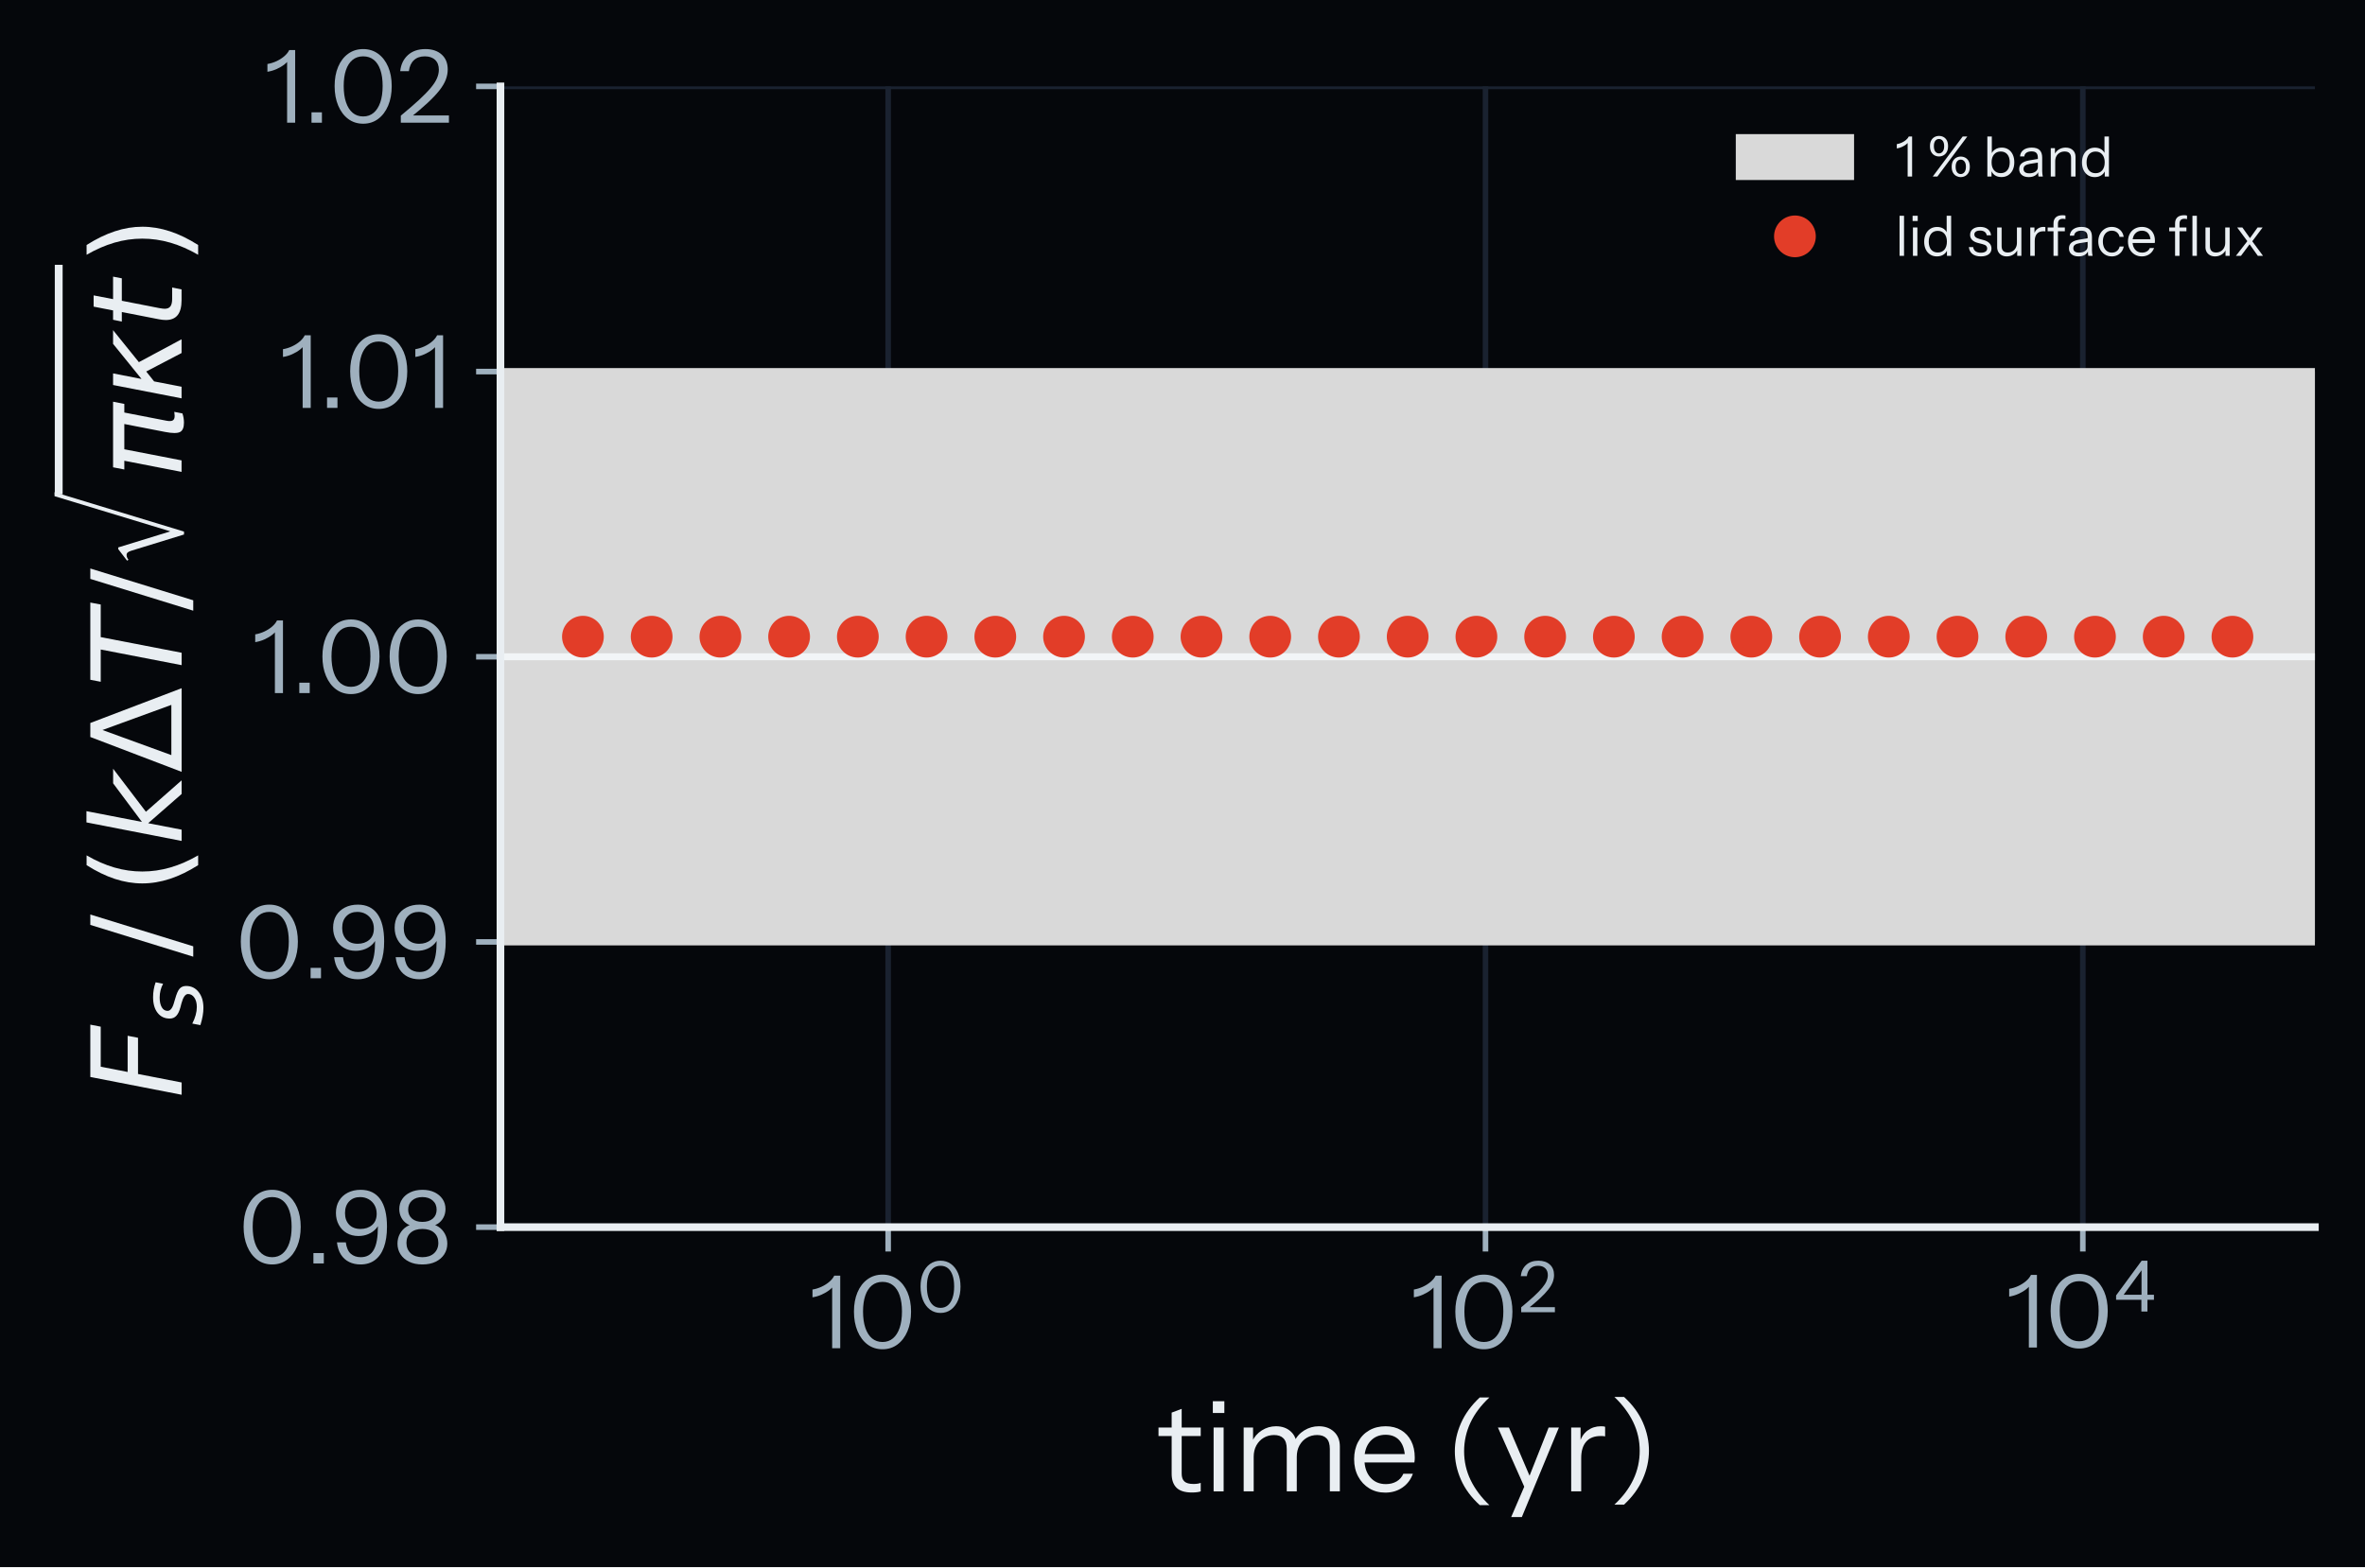
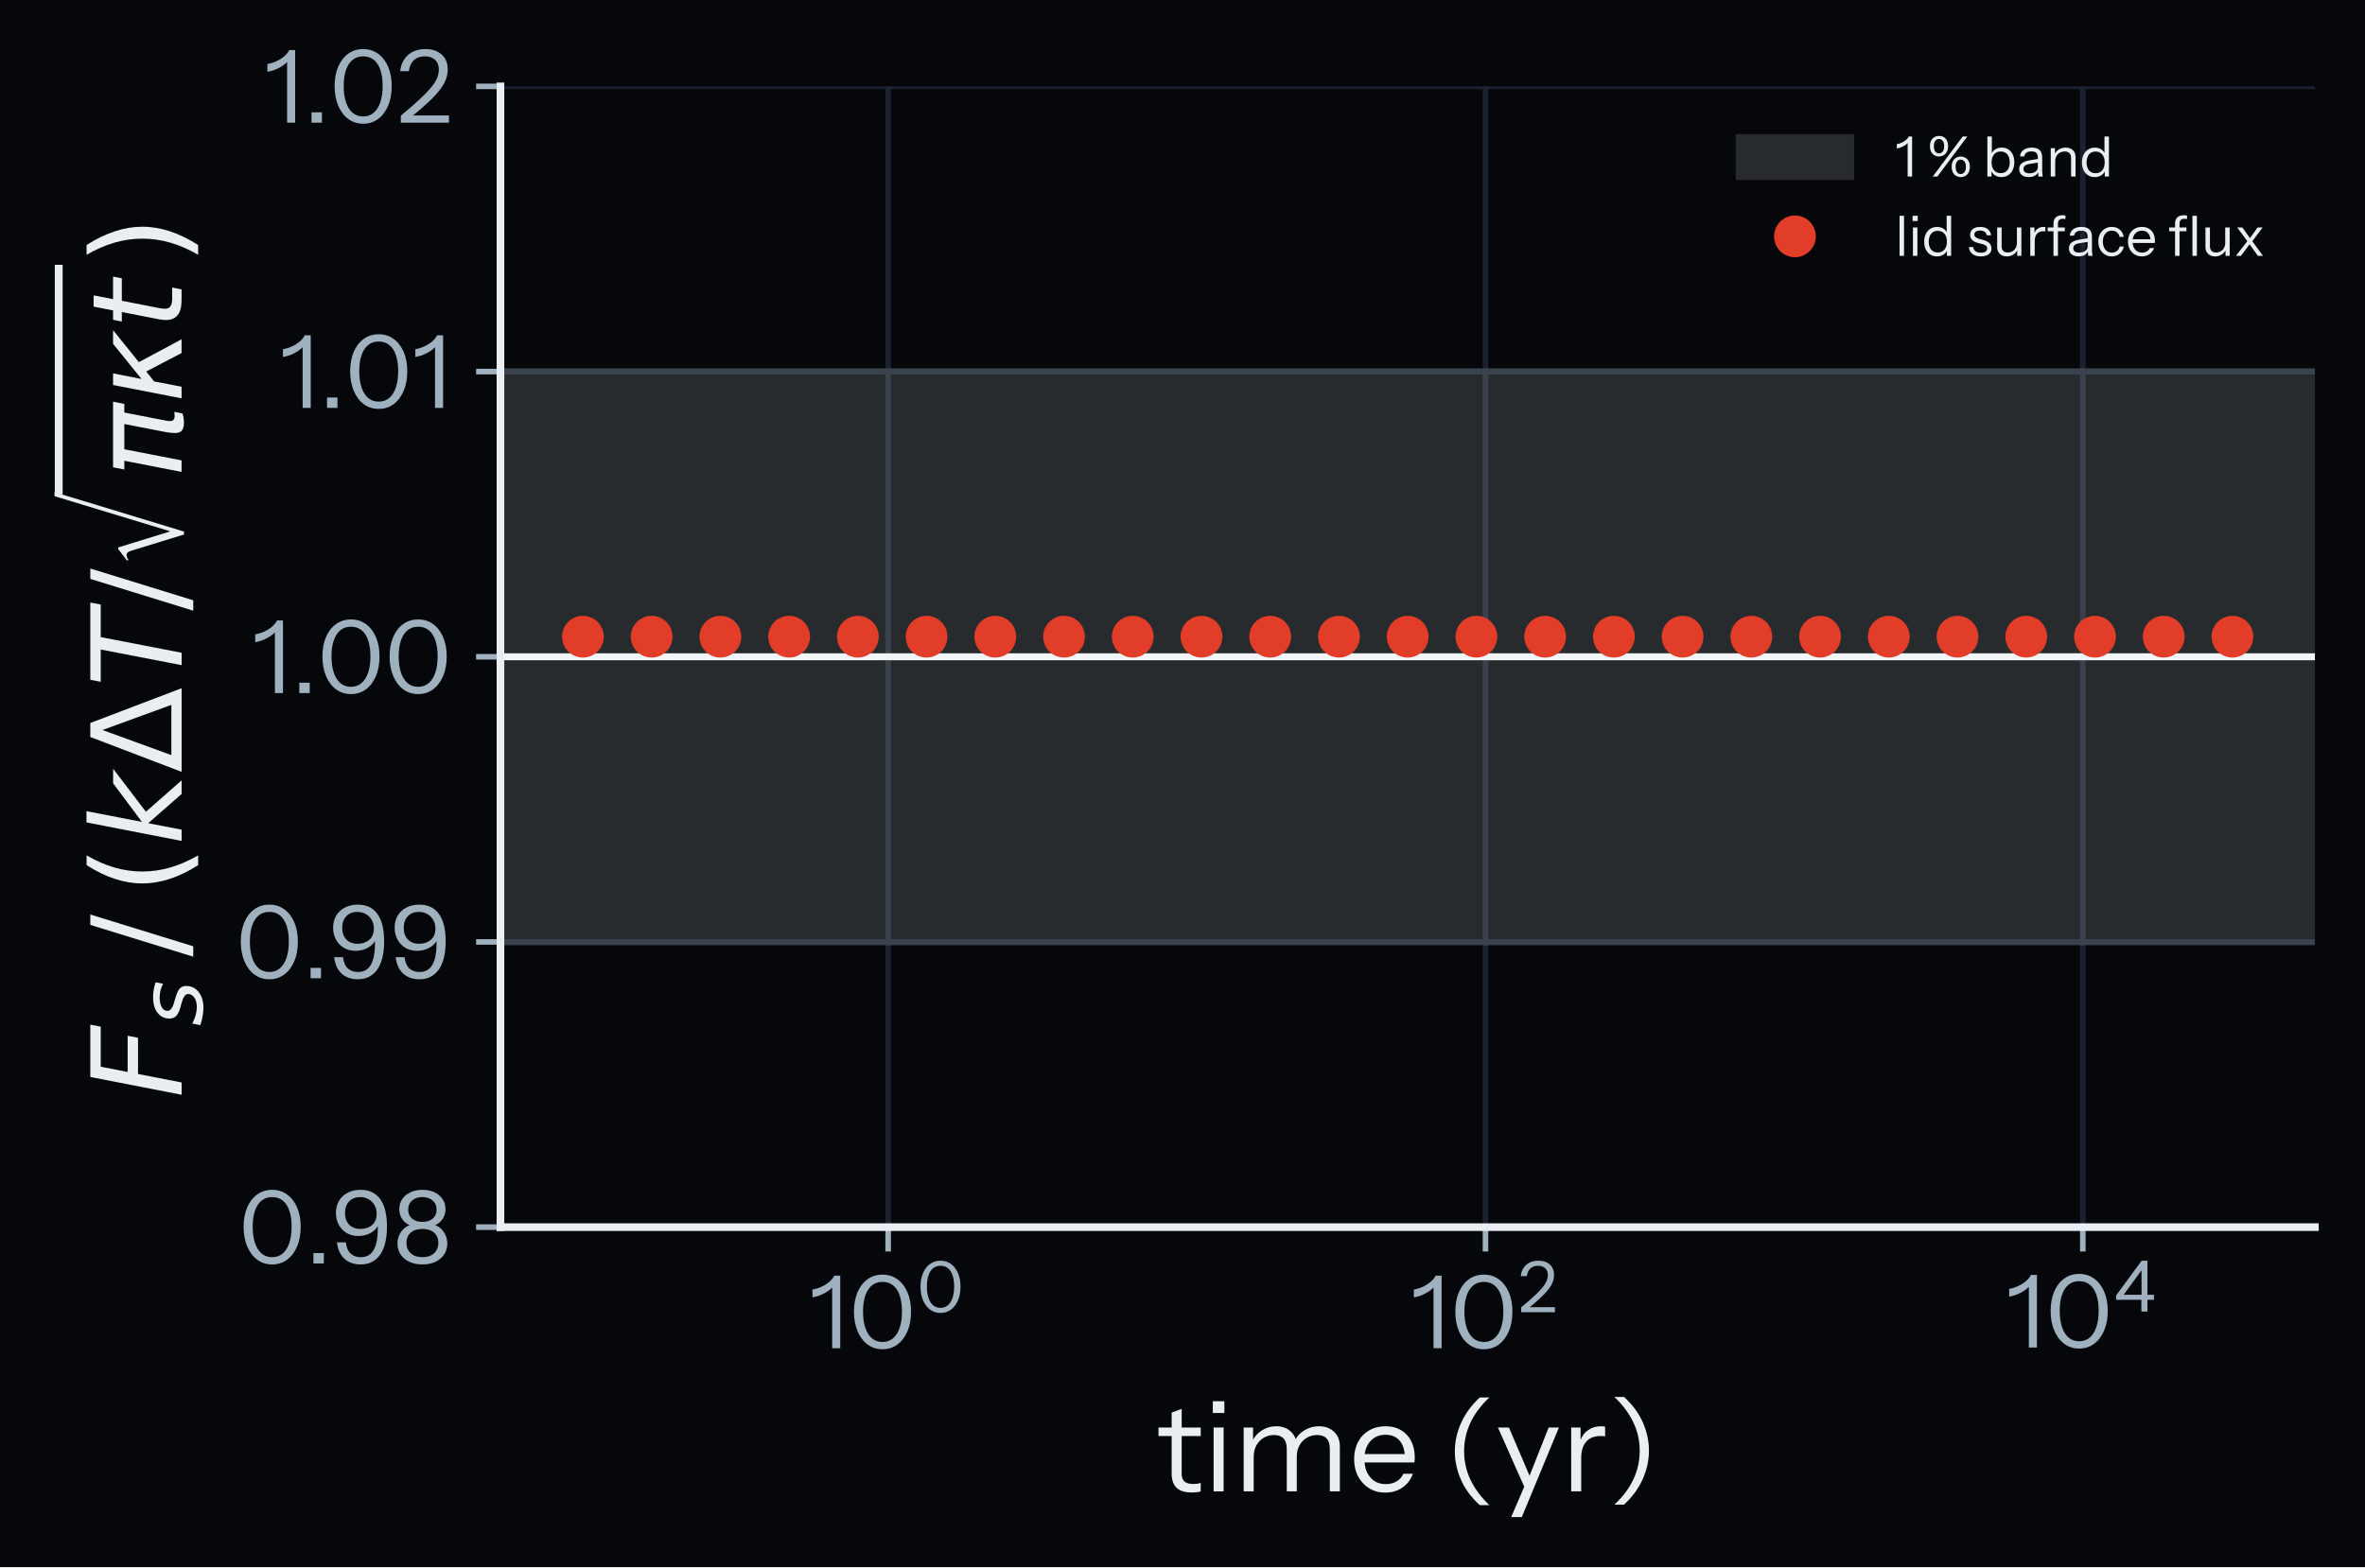
<svg xmlns="http://www.w3.org/2000/svg" xmlns:xlink="http://www.w3.org/1999/xlink" width="339.891pt" height="225.288pt" viewBox="0 0 339.891 225.288" version="1.1">
  <defs>
    <style type="text/css">*{stroke-linejoin: round; stroke-linecap: butt}</style>
  </defs>
  <g id="figure_1">
    <g id="patch_1">
      <path d="M 0 225.288  L 339.891 225.288  L 339.891 0  L 0 0  z " style="fill: #05070b" />
    </g>
    <g id="axes_1">
      <g id="patch_2">
        <path d="M 71.924 176.413  L 332.691 176.413  L 332.691 12.42  L 71.924 12.42  z " style="fill: #05070b" />
      </g>
      <g id="matplotlib.axis_1">
        <g id="xtick_1">
          <g id="line2d_1">
            <path d="M 127.644 176.413  L 127.644 12.42  " clip-path="url(#pcd10863bc8)" style="fill: none; stroke: #1a2230; stroke-width: 0.8; stroke-linecap: square" />
          </g>
          <g id="line2d_2">
            <defs>
              <path id="m2e974000b8" d="M 0 0  L 0 3.5  " style="stroke: #9fb0be; stroke-width: 0.8" />
            </defs>
            <g>
              <use xlink:href="#m2e974000b8" x="127.644" y="176.413" style="fill: #9fb0be; stroke: #9fb0be; stroke-width: 0.8" />
            </g>
          </g>
          <g id="text_1">
            <g style="fill: #9fb0be" transform="translate(116.3337 193.8527) scale(0.145 -0.145)">
              <defs>
                <path id="InstrumentSans-Regular-31" d="M 1440 0  L 1440 4083  L 1574 4051  Q 1498 3878 1280 3705  Q 1062 3533 777 3405  Q 493 3277 192 3232  L 192 3725  Q 493 3776 768 3904  Q 1043 4032 1257 4214  Q 1472 4397 1574 4608  L 1952 4608  L 1952 0  L 1440 0  z " transform="scale(0.015625)" />
                <path id="InstrumentSans-Regular-30" d="M 2131 -64  Q 1587 -64 1180 240  Q 774 544 547 1085  Q 320 1626 320 2323  Q 320 3021 544 3549  Q 768 4077 1177 4374  Q 1587 4672 2131 4672  Q 2675 4672 3081 4374  Q 3488 4077 3715 3549  Q 3942 3021 3942 2323  Q 3942 1619 3715 1081  Q 3488 544 3081 240  Q 2675 -64 2131 -64  z M 2131 397  Q 2522 397 2797 630  Q 3072 864 3219 1296  Q 3366 1728 3366 2330  Q 3366 2925 3222 3347  Q 3078 3770 2803 3990  Q 2528 4211 2131 4211  Q 1734 4211 1459 3987  Q 1184 3763 1040 3344  Q 896 2925 896 2330  Q 896 1728 1043 1293  Q 1190 858 1465 627  Q 1741 397 2131 397  z " transform="scale(0.015625)" />
              </defs>
              <use xlink:href="#InstrumentSans-Regular-31" transform="translate(0 0.2)" />
              <use xlink:href="#InstrumentSans-Regular-30" transform="translate(39.09999 0.2)" />
              <use xlink:href="#InstrumentSans-Regular-30" transform="translate(106.5925 35.9) scale(0.7)" />
            </g>
          </g>
        </g>
        <g id="xtick_2">
          <g id="line2d_3">
            <path d="M 213.491 176.413  L 213.491 12.42  " clip-path="url(#pcd10863bc8)" style="fill: none; stroke: #1a2230; stroke-width: 0.8; stroke-linecap: square" />
          </g>
          <g id="line2d_4">
            <g>
              <use xlink:href="#m2e974000b8" x="213.491" y="176.413" style="fill: #9fb0be; stroke: #9fb0be; stroke-width: 0.8" />
            </g>
          </g>
          <g id="text_2">
            <g style="fill: #9fb0be" transform="translate(202.7607 193.8527) scale(0.145 -0.145)">
              <defs>
                <path id="InstrumentSans-Regular-32" d="M 256 0  L 256 448  Q 947 1018 1411 1446  Q 1875 1875 2153 2208  Q 2432 2541 2550 2819  Q 2669 3098 2669 3366  Q 2669 3763 2432 3987  Q 2195 4211 1779 4211  Q 1350 4211 1088 3968  Q 826 3725 768 3270  L 218 3270  Q 282 3898 701 4285  Q 1120 4672 1818 4672  Q 2464 4672 2848 4326  Q 3232 3981 3232 3379  Q 3232 3053 3107 2726  Q 2982 2400 2697 2041  Q 2413 1683 1949 1251  Q 1485 819 800 275  L 678 461  L 3309 461  L 3309 0  L 256 0  z " transform="scale(0.015625)" />
              </defs>
              <use xlink:href="#InstrumentSans-Regular-31" transform="translate(0 0.2)" />
              <use xlink:href="#InstrumentSans-Regular-30" transform="translate(39.09999 0.2)" />
              <use xlink:href="#InstrumentSans-Regular-32" transform="translate(106.5925 35.9) scale(0.7)" />
            </g>
          </g>
        </g>
        <g id="xtick_3">
          <g id="line2d_5">
            <path d="M 299.338 176.413  L 299.338 12.42  " clip-path="url(#pcd10863bc8)" style="fill: none; stroke: #1a2230; stroke-width: 0.8; stroke-linecap: square" />
          </g>
          <g id="line2d_6">
            <g>
              <use xlink:href="#m2e974000b8" x="299.338" y="176.413" style="fill: #9fb0be; stroke: #9fb0be; stroke-width: 0.8" />
            </g>
          </g>
          <g id="text_3">
            <g style="fill: #9fb0be" transform="translate(288.3176 193.8527) scale(0.145 -0.145)">
              <defs>
                <path id="InstrumentSans-Regular-34" d="M 2509 0  L 2509 1216  L 2522 1344  L 2522 3974  L 2694 3974  L 749 1312  L 576 1523  L 3648 1523  L 3648 1062  L 218 1062  L 218 1459  L 2534 4608  L 3059 4608  L 3059 0  L 2509 0  z " transform="scale(0.015625)" />
              </defs>
              <use xlink:href="#InstrumentSans-Regular-31" transform="translate(0 0.9)" />
              <use xlink:href="#InstrumentSans-Regular-30" transform="translate(39.09999 0.9)" />
              <use xlink:href="#InstrumentSans-Regular-34" transform="translate(106.5925 36.6) scale(0.7)" />
            </g>
          </g>
        </g>
        <g id="text_4">
          <g style="fill: #e9eef2" transform="translate(166.1905 214.3984) scale(0.18 -0.18)">
            <defs>
              <path id="InstrumentSans-Regular-74" d="M 1818 -58  Q 1274 -58 1027 188  Q 781 435 781 902  L 781 4026  L 1293 4218  L 1293 909  Q 1293 634 1433 506  Q 1574 378 1894 378  Q 2022 378 2115 394  Q 2208 410 2266 435  L 2266 0  Q 2202 -26 2083 -42  Q 1965 -58 1818 -58  z M 109 2829  L 109 3264  L 2266 3264  L 2266 2829  L 109 2829  z " transform="scale(0.015625)" />
              <path id="InstrumentSans-Regular-69" d="M 512 0  L 512 3264  L 1024 3264  L 1024 0  L 512 0  z M 472 4006  L 472 4608  L 1061 4608  L 1061 4006  L 472 4006  z " transform="scale(0.015625)" />
              <path id="InstrumentSans-Regular-6d" d="M 512 0  L 512 3264  L 992 3264  L 992 2496  L 1024 2496  L 1024 0  L 512 0  z M 2714 0  L 2714 2163  Q 2714 2534 2547 2707  Q 2381 2880 2067 2880  Q 1773 2880 1536 2739  Q 1299 2598 1161 2348  Q 1024 2099 1024 1766  L 941 2541  Q 1107 2906 1440 3117  Q 1773 3328 2163 3328  Q 2637 3328 2931 3049  Q 3226 2771 3226 2298  L 3226 0  L 2714 0  z M 4915 0  L 4915 2163  Q 4915 2534 4748 2707  Q 4582 2880 4269 2880  Q 3974 2880 3737 2739  Q 3501 2598 3363 2348  Q 3226 2099 3226 1766  L 3098 2541  Q 3264 2906 3609 3117  Q 3955 3328 4352 3328  Q 4826 3328 5126 3049  Q 5427 2771 5427 2298  L 5427 0  L 4915 0  z " transform="scale(0.015625)" />
              <path id="InstrumentSans-Regular-65" d="M 1850 -64  Q 1382 -64 1024 157  Q 666 378 461 762  Q 256 1146 256 1645  Q 256 2144 457 2525  Q 659 2906 1024 3117  Q 1389 3328 1862 3328  Q 2317 3328 2653 3129  Q 2989 2931 3171 2572  Q 3354 2214 3354 1728  Q 3354 1664 3350 1606  Q 3347 1549 3334 1478  L 640 1478  L 640 1907  L 3021 1907  L 2854 1670  Q 2854 2259 2595 2576  Q 2336 2893 1862 2893  Q 1376 2893 1078 2557  Q 781 2221 781 1651  Q 781 1069 1078 720  Q 1376 371 1875 371  Q 2189 371 2425 508  Q 2662 646 2771 902  L 3258 902  Q 3098 454 2723 195  Q 2349 -64 1850 -64  z " transform="scale(0.015625)" />
              <path id="InstrumentSans-Regular-20" transform="scale(0.015625)" />
              <path id="InstrumentSans-Regular-28" d="M 1786 -704  Q 1133 -109 822 601  Q 512 1312 512 2048  Q 512 2771 825 3484  Q 1139 4198 1786 4800  L 2278 4800  Q 1632 4198 1309 3510  Q 986 2822 986 2048  Q 986 1267 1318 579  Q 1651 -109 2278 -704  L 1786 -704  z " transform="scale(0.015625)" />
              <path id="InstrumentSans-Regular-79" d="M 794 -1312  L 1523 384  L 1638 563  L 2707 3264  L 3232 3264  L 1338 -1312  L 794 -1312  z M 1581 -32  L 115 3264  L 678 3264  L 1939 314  L 1581 -32  z " transform="scale(0.015625)" />
              <path id="InstrumentSans-Regular-72" d="M 512 0  L 512 3264  L 992 3264  L 992 2432  L 1024 2432  L 1024 0  L 512 0  z M 1024 1702  L 941 2477  Q 1056 2893 1350 3110  Q 1645 3328 2029 3328  Q 2189 3328 2246 3302  L 2246 2810  Q 2214 2822 2156 2825  Q 2099 2829 2016 2829  Q 1530 2829 1277 2537  Q 1024 2246 1024 1702  z " transform="scale(0.015625)" />
              <path id="InstrumentSans-Regular-29" d="M 813 4826  Q 1466 4230 1776 3520  Q 2086 2810 2086 2074  Q 2086 1350 1772 636  Q 1459 -77 813 -678  L 320 -678  Q 966 -77 1289 611  Q 1613 1299 1613 2074  Q 1613 2854 1280 3542  Q 947 4230 320 4826  L 813 4826  z " transform="scale(0.015625)" />
            </defs>
            <use xlink:href="#InstrumentSans-Regular-74" />
            <use xlink:href="#InstrumentSans-Regular-69" transform="translate(37.7 0)" />
            <use xlink:href="#InstrumentSans-Regular-6d" transform="translate(61.69998 0)" />
            <use xlink:href="#InstrumentSans-Regular-65" transform="translate(153.9 0)" />
            <use xlink:href="#InstrumentSans-Regular-20" transform="translate(210.3 0)" />
            <use xlink:href="#InstrumentSans-Regular-28" transform="translate(230.2999 0)" />
            <use xlink:href="#InstrumentSans-Regular-79" transform="translate(270.8999 0)" />
            <use xlink:href="#InstrumentSans-Regular-72" transform="translate(323.1999 0)" />
            <use xlink:href="#InstrumentSans-Regular-29" transform="translate(360.6999 0)" />
          </g>
        </g>
      </g>
      <g id="matplotlib.axis_2">
        <g id="ytick_1">
          <g id="line2d_7">
            <path d="M 71.924 176.413  L 332.691 176.413  " clip-path="url(#pcd10863bc8)" style="fill: none; stroke: #1a2230; stroke-width: 0.8; stroke-linecap: square" />
          </g>
          <g id="line2d_8">
            <defs>
              <path id="m2f46859ac6" d="M 0 0  L -3.5 0  " style="stroke: #9fb0be; stroke-width: 0.8" />
            </defs>
            <g>
              <use xlink:href="#m2f46859ac6" x="71.924" y="176.413" style="fill: #9fb0be; stroke: #9fb0be; stroke-width: 0.8" />
            </g>
          </g>
          <g id="text_5">
            <g style="fill: #9fb0be" transform="translate(34.28555 181.6327) scale(0.145 -0.145)">
              <defs>
                <path id="InstrumentSans-Regular-2e" d="M 486 0  L 486 659  L 1146 659  L 1146 0  L 486 0  z " transform="scale(0.015625)" />
                <path id="InstrumentSans-Regular-39" d="M 1843 -64  Q 1440 -64 1120 93  Q 800 250 601 560  Q 403 870 346 1338  L 909 1338  Q 973 838 1222 617  Q 1472 397 1856 397  Q 2138 397 2342 512  Q 2547 627 2681 864  Q 2816 1101 2880 1469  Q 2944 1837 2944 2342  L 2944 2758  L 3091 2739  Q 3034 2445 2835 2217  Q 2637 1990 2342 1865  Q 2048 1741 1709 1741  Q 1286 1741 966 1929  Q 646 2118 464 2451  Q 282 2784 282 3206  Q 282 3654 480 3980  Q 678 4307 1033 4489  Q 1389 4672 1850 4672  Q 2669 4672 3094 4077  Q 3520 3482 3520 2330  Q 3520 1562 3325 1027  Q 3130 493 2755 214  Q 2381 -64 1843 -64  z M 1843 2189  Q 2285 2189 2576 2438  Q 2867 2688 2867 3155  Q 2867 3469 2729 3705  Q 2592 3942 2355 4076  Q 2118 4211 1818 4211  Q 1389 4211 1123 3939  Q 858 3667 858 3194  Q 858 2739 1117 2464  Q 1376 2189 1843 2189  z " transform="scale(0.015625)" />
                <path id="InstrumentSans-Regular-38" d="M 1862 -64  Q 1376 -64 1021 109  Q 666 282 474 582  Q 282 883 282 1254  Q 282 1600 435 1881  Q 589 2163 848 2329  Q 1107 2496 1421 2496  L 1434 2362  Q 1139 2362 902 2506  Q 666 2650 531 2899  Q 397 3149 397 3450  Q 397 3808 582 4083  Q 768 4358 1101 4515  Q 1434 4672 1869 4672  Q 2304 4672 2630 4515  Q 2957 4358 3142 4083  Q 3328 3808 3328 3456  Q 3328 3149 3193 2902  Q 3059 2656 2822 2509  Q 2586 2362 2285 2362  L 2304 2496  Q 2624 2496 2880 2329  Q 3136 2163 3289 1881  Q 3443 1600 3443 1254  Q 3443 883 3251 582  Q 3059 282 2704 109  Q 2349 -64 1862 -64  z M 1862 397  Q 2330 397 2602 646  Q 2874 896 2874 1306  Q 2874 1715 2605 1952  Q 2336 2189 1862 2189  Q 1389 2189 1120 1952  Q 851 1715 851 1306  Q 851 896 1123 646  Q 1395 397 1862 397  z M 1862 2637  Q 2285 2637 2525 2848  Q 2765 3059 2765 3411  Q 2765 3776 2515 3993  Q 2266 4211 1862 4211  Q 1453 4211 1206 3993  Q 960 3776 960 3411  Q 960 3059 1203 2848  Q 1446 2637 1862 2637  z " transform="scale(0.015625)" />
              </defs>
              <use xlink:href="#InstrumentSans-Regular-30" />
              <use xlink:href="#InstrumentSans-Regular-2e" transform="translate(66.59999 0)" />
              <use xlink:href="#InstrumentSans-Regular-39" transform="translate(92.09998 0)" />
              <use xlink:href="#InstrumentSans-Regular-38" transform="translate(153.1 0)" />
            </g>
          </g>
        </g>
        <g id="ytick_2">
          <g id="line2d_9">
            <path d="M 71.924 135.415  L 332.691 135.415  " clip-path="url(#pcd10863bc8)" style="fill: none; stroke: #1a2230; stroke-width: 0.8; stroke-linecap: square" />
          </g>
          <g id="line2d_10">
            <g>
              <use xlink:href="#m2f46859ac6" x="71.924" y="135.415" style="fill: #9fb0be; stroke: #9fb0be; stroke-width: 0.8" />
            </g>
          </g>
          <g id="text_6">
            <g style="fill: #9fb0be" transform="translate(33.88 140.6345) scale(0.145 -0.145)">
              <use xlink:href="#InstrumentSans-Regular-30" />
              <use xlink:href="#InstrumentSans-Regular-2e" transform="translate(66.59999 0)" />
              <use xlink:href="#InstrumentSans-Regular-39" transform="translate(92.09998 0)" />
              <use xlink:href="#InstrumentSans-Regular-39" transform="translate(153.1 0)" />
            </g>
          </g>
        </g>
        <g id="ytick_3">
          <g id="line2d_11">
            <path d="M 71.924 94.416  L 332.691 94.416  " clip-path="url(#pcd10863bc8)" style="fill: none; stroke: #1a2230; stroke-width: 0.8; stroke-linecap: square" />
          </g>
          <g id="line2d_12">
            <g>
              <use xlink:href="#m2f46859ac6" x="71.924" y="94.416" style="fill: #9fb0be; stroke: #9fb0be; stroke-width: 0.8" />
            </g>
          </g>
          <g id="text_7">
            <g style="fill: #9fb0be" transform="translate(36.24531 99.63636) scale(0.145 -0.145)">
              <use xlink:href="#InstrumentSans-Regular-31" />
              <use xlink:href="#InstrumentSans-Regular-2e" transform="translate(39.09999 0)" />
              <use xlink:href="#InstrumentSans-Regular-30" transform="translate(64.59998 0)" />
              <use xlink:href="#InstrumentSans-Regular-30" transform="translate(131.2 0)" />
            </g>
          </g>
        </g>
        <g id="ytick_4">
          <g id="line2d_13">
            <path d="M 71.924 53.418  L 332.691 53.418  " clip-path="url(#pcd10863bc8)" style="fill: none; stroke: #1a2230; stroke-width: 0.8; stroke-linecap: square" />
          </g>
          <g id="line2d_14">
            <g>
              <use xlink:href="#m2f46859ac6" x="71.924" y="53.418" style="fill: #9fb0be; stroke: #9fb0be; stroke-width: 0.8" />
            </g>
          </g>
          <g id="text_8">
            <g style="fill: #9fb0be" transform="translate(40.23281 58.63818) scale(0.145 -0.145)">
              <use xlink:href="#InstrumentSans-Regular-31" />
              <use xlink:href="#InstrumentSans-Regular-2e" transform="translate(39.09999 0)" />
              <use xlink:href="#InstrumentSans-Regular-30" transform="translate(64.59998 0)" />
              <use xlink:href="#InstrumentSans-Regular-31" transform="translate(131.2 0)" />
            </g>
          </g>
        </g>
        <g id="ytick_5">
          <g id="line2d_15">
            <path d="M 71.924 12.42  L 332.691 12.42  " clip-path="url(#pcd10863bc8)" style="fill: none; stroke: #1a2230; stroke-width: 0.8; stroke-linecap: square" />
          </g>
          <g id="line2d_16">
            <g>
              <use xlink:href="#m2f46859ac6" x="71.924" y="12.42" style="fill: #9fb0be; stroke: #9fb0be; stroke-width: 0.8" />
            </g>
          </g>
          <g id="text_9">
            <g style="fill: #9fb0be" transform="translate(37.99891 17.64) scale(0.145 -0.145)">
              <use xlink:href="#InstrumentSans-Regular-31" />
              <use xlink:href="#InstrumentSans-Regular-2e" transform="translate(39.09999 0)" />
              <use xlink:href="#InstrumentSans-Regular-30" transform="translate(64.59998 0)" />
              <use xlink:href="#InstrumentSans-Regular-32" transform="translate(131.2 0)" />
            </g>
          </g>
        </g>
        <g id="text_10">
          <g style="fill: #e9eef2" transform="translate(26.19 157.8664) rotate(-90) scale(0.18 -0.18)">
            <defs>
              <path id="DejaVuSans-Oblique-46" d="M 1081 4666  L 3756 4666  L 3653 4134  L 1606 4134  L 1338 2759  L 3188 2759  L 3084 2228  L 1234 2228  L 800 0  L 172 0  L 1081 4666  z " transform="scale(0.015625)" />
              <path id="DejaVuSans-Oblique-73" d="M 3200 3397  L 3091 2853  Q 2863 2978 2609 3040  Q 2356 3103 2088 3103  Q 1634 3103 1373 2948  Q 1113 2794 1113 2528  Q 1113 2219 1719 2053  Q 1766 2041 1788 2034  L 1972 1978  Q 2547 1819 2739 1644  Q 2931 1469 2931 1166  Q 2931 609 2489 259  Q 2047 -91 1331 -91  Q 1053 -91 747 -37  Q 441 16 72 128  L 184 722  Q 500 559 806 475  Q 1113 391 1394 391  Q 1816 391 2080 572  Q 2344 753 2344 1031  Q 2344 1331 1650 1516  L 1591 1531  L 1394 1581  Q 956 1697 753 1886  Q 550 2075 550 2369  Q 550 2928 970 3256  Q 1391 3584 2113 3584  Q 2397 3584 2667 3537  Q 2938 3491 3200 3397  z " transform="scale(0.015625)" />
              <path id="DejaVuSans-2f" d="M 1625 4666  L 2156 4666  L 531 -594  L 0 -594  L 1625 4666  z " transform="scale(0.015625)" />
              <path id="DejaVuSans-28" d="M 1984 4856  Q 1566 4138 1362 3434  Q 1159 2731 1159 2009  Q 1159 1288 1364 580  Q 1569 -128 1984 -844  L 1484 -844  Q 1016 -109 783 600  Q 550 1309 550 2009  Q 550 2706 781 3412  Q 1013 4119 1484 4856  L 1984 4856  z " transform="scale(0.015625)" />
              <path id="DejaVuSans-Oblique-6b" d="M 1172 4863  L 1747 4863  L 1197 2028  L 3169 3500  L 3916 3500  L 1716 1825  L 3322 0  L 2625 0  L 1131 1709  L 800 0  L 225 0  L 1172 4863  z " transform="scale(0.015625)" />
              <path id="DejaVuSans-394" d="M 2188 4044  L 906 525  L 3472 525  L 2188 4044  z M 50 0  L 1831 4666  L 2547 4666  L 4325 0  L 50 0  z " transform="scale(0.015625)" />
              <path id="DejaVuSans-Oblique-54" d="M 378 4666  L 4325 4666  L 4225 4134  L 2559 4134  L 1759 0  L 1125 0  L 1925 4134  L 275 4134  L 378 4666  z " transform="scale(0.015625)" />
              <path id="STIXSizeOneSym-Regular-221a" d="M 6970 9933  L 3373 -1888  L 3104 -1888  L 1626 2918  Q 1555 3149 1465 3251  Q 1376 3354 1229 3354  Q 1011 3354 794 3181  L 717 3309  L 1766 4115  L 1926 4115  L 3379 -602  L 3405 -602  L 6605 9933  L 6970 9933  z " transform="scale(0.015625)" />
              <path id="DejaVuSans-Oblique-3c0" d="M 584 3500  L 3938 3500  L 3825 2925  L 3384 2925  L 2966 775  Q 2922 550 2981 450  Q 3038 353 3209 353  Q 3256 353 3325 363  Q 3397 369 3419 372  L 3338 -44  Q 3222 -84 3103 -103  Q 2981 -122 2866 -122  Q 2491 -122 2388 81  Q 2284 288 2391 838  L 2797 2925  L 1506 2925  L 938 0  L 350 0  L 919 2925  L 472 2925  L 584 3500  z " transform="scale(0.015625)" />
              <path id="DejaVuSans-Oblique-3ba" d="M 938 3500  L 1531 3500  L 1247 2047  L 3041 3500  L 3741 3500  L 2106 2181  L 3275 0  L 2572 0  L 1628 1806  L 1122 1403  L 850 0  L 256 0  L 938 3500  z " transform="scale(0.015625)" />
              <path id="DejaVuSans-Oblique-74" d="M 2706 3500  L 2619 3053  L 1472 3053  L 1100 1153  Q 1081 1047 1072 975  Q 1063 903 1063 863  Q 1063 663 1183 572  Q 1303 481 1569 481  L 2150 481  L 2053 0  L 1503 0  Q 991 0 739 200  Q 488 400 488 806  Q 488 878 497 964  Q 506 1050 525 1153  L 897 3053  L 409 3053  L 500 3500  L 978 3500  L 1172 4494  L 1747 4494  L 1556 3500  L 2706 3500  z " transform="scale(0.015625)" />
              <path id="DejaVuSans-29" d="M 513 4856  L 1013 4856  Q 1481 4119 1714 3412  Q 1947 2706 1947 2009  Q 1947 1309 1714 600  Q 1481 -109 1013 -844  L 513 -844  Q 928 -128 1133 580  Q 1338 1288 1338 2009  Q 1338 2731 1133 3434  Q 928 4138 513 4856  z " transform="scale(0.015625)" />
            </defs>
            <use xlink:href="#DejaVuSans-Oblique-46" transform="translate(0 0.484375)" />
            <use xlink:href="#DejaVuSans-Oblique-73" transform="translate(57.51953 -15.92188) scale(0.7)" />
            <use xlink:href="#DejaVuSans-2f" transform="translate(112.9593 0.484375)" />
            <use xlink:href="#DejaVuSans-28" transform="translate(162.8864 0.484375)" />
            <use xlink:href="#DejaVuSans-Oblique-6b" transform="translate(201.9001 0.484375)" />
            <use xlink:href="#DejaVuSans-394" transform="translate(259.8102 0.484375)" />
            <use xlink:href="#DejaVuSans-Oblique-54" transform="translate(328.2184 0.484375)" />
            <use xlink:href="#DejaVuSans-2f" transform="translate(389.3024 0.484375)" />
            <use xlink:href="#STIXSizeOneSym-Regular-221a" transform="translate(422.9938 15.09375) scale(0.559682)" />
            <use xlink:href="#DejaVuSans-Oblique-3c0" transform="translate(494.6858 0.53125)" />
            <use xlink:href="#DejaVuSans-Oblique-3ba" transform="translate(554.8909 0.53125)" />
            <use xlink:href="#DejaVuSans-Oblique-74" transform="translate(613.8264 0.53125)" />
            <use xlink:href="#DejaVuSans-29" transform="translate(665.5354 0.484375)" />
            <path d="M 482.186 95.5  L 482.186 101.75  L 665.535 101.75  L 665.535 95.5  L 482.186 95.5  z " />
          </g>
        </g>
      </g>
      <g id="patch_3">
-         <path d="M 71.924 135.415  L 332.691 135.415  L 332.691 53.418  L 71.924 53.418  z " clip-path="url(#pcd10863bc8)" style="fill: #d9d9d9; stroke: #d9d9d9; stroke-linejoin: miter" />
+         <path d="M 71.924 135.415  L 332.691 135.415  L 332.691 53.418  L 71.924 53.418  z " clip-path="url(#pcd10863bc8)" style="fill: #f2f5f7; opacity: 0.15; stroke: #f2f5f7; stroke-linejoin: miter" />
      </g>
      <g id="line2d_17">
        <path d="M 71.924 94.416  L 332.691 94.416  " clip-path="url(#pcd10863bc8)" style="fill: none; stroke: #f2f5f7; stroke-linecap: square" />
      </g>
      <g id="line2d_18">
        <defs>
          <path id="m86276f1368" d="M 0 2.5  C 0.663 2.5 1.299 2.237 1.768 1.768  C 2.237 1.299 2.5 0.663 2.5 0  C 2.5 -0.663 2.237 -1.299 1.768 -1.768  C 1.299 -2.237 0.663 -2.5 0 -2.5  C -0.663 -2.5 -1.299 -2.237 -1.768 -1.768  C -2.237 -1.299 -2.5 -0.663 -2.5 0  C -2.5 0.663 -2.237 1.299 -1.768 1.768  C -1.299 2.237 -0.663 2.5 0 2.5  z " style="stroke: #e23d28" />
        </defs>
        <g clip-path="url(#pcd10863bc8)">
          <use xlink:href="#m86276f1368" x="83.777" y="91.53" style="fill: #e23d28; stroke: #e23d28" />
          <use xlink:href="#m86276f1368" x="93.654" y="91.53" style="fill: #e23d28; stroke: #e23d28" />
          <use xlink:href="#m86276f1368" x="103.532" y="91.53" style="fill: #e23d28; stroke: #e23d28" />
          <use xlink:href="#m86276f1368" x="113.409" y="91.53" style="fill: #e23d28; stroke: #e23d28" />
          <use xlink:href="#m86276f1368" x="123.287" y="91.53" style="fill: #e23d28; stroke: #e23d28" />
          <use xlink:href="#m86276f1368" x="133.164" y="91.53" style="fill: #e23d28; stroke: #e23d28" />
          <use xlink:href="#m86276f1368" x="143.042" y="91.53" style="fill: #e23d28; stroke: #e23d28" />
          <use xlink:href="#m86276f1368" x="152.919" y="91.53" style="fill: #e23d28; stroke: #e23d28" />
          <use xlink:href="#m86276f1368" x="162.797" y="91.53" style="fill: #e23d28; stroke: #e23d28" />
          <use xlink:href="#m86276f1368" x="172.675" y="91.53" style="fill: #e23d28; stroke: #e23d28" />
          <use xlink:href="#m86276f1368" x="182.552" y="91.53" style="fill: #e23d28; stroke: #e23d28" />
          <use xlink:href="#m86276f1368" x="192.43" y="91.53" style="fill: #e23d28; stroke: #e23d28" />
          <use xlink:href="#m86276f1368" x="202.307" y="91.53" style="fill: #e23d28; stroke: #e23d28" />
          <use xlink:href="#m86276f1368" x="212.185" y="91.53" style="fill: #e23d28; stroke: #e23d28" />
          <use xlink:href="#m86276f1368" x="222.062" y="91.53" style="fill: #e23d28; stroke: #e23d28" />
          <use xlink:href="#m86276f1368" x="231.94" y="91.53" style="fill: #e23d28; stroke: #e23d28" />
          <use xlink:href="#m86276f1368" x="241.817" y="91.53" style="fill: #e23d28; stroke: #e23d28" />
          <use xlink:href="#m86276f1368" x="251.695" y="91.53" style="fill: #e23d28; stroke: #e23d28" />
          <use xlink:href="#m86276f1368" x="261.573" y="91.53" style="fill: #e23d28; stroke: #e23d28" />
          <use xlink:href="#m86276f1368" x="271.45" y="91.53" style="fill: #e23d28; stroke: #e23d28" />
          <use xlink:href="#m86276f1368" x="281.328" y="91.53" style="fill: #e23d28; stroke: #e23d28" />
          <use xlink:href="#m86276f1368" x="291.205" y="91.53" style="fill: #e23d28; stroke: #e23d28" />
          <use xlink:href="#m86276f1368" x="301.083" y="91.53" style="fill: #e23d28; stroke: #e23d28" />
          <use xlink:href="#m86276f1368" x="310.96" y="91.53" style="fill: #e23d28; stroke: #e23d28" />
          <use xlink:href="#m86276f1368" x="320.838" y="91.53" style="fill: #e23d28; stroke: #e23d28" />
        </g>
      </g>
      <g id="patch_4">
        <path d="M 71.924 176.413  L 71.924 12.42  " style="fill: none; stroke: #e9eef2; stroke-width: 1.1; stroke-linejoin: miter; stroke-linecap: square" />
      </g>
      <g id="patch_5">
        <path d="M 71.924 176.413  L 332.691 176.413  " style="fill: none; stroke: #e9eef2; stroke-width: 1.1; stroke-linejoin: miter; stroke-linecap: square" />
      </g>
      <g id="legend_1">
        <g id="patch_6">
-           <path d="M 249.962 25.38  L 265.962 25.38  L 265.962 19.78  L 249.962 19.78  z " style="fill: #d9d9d9; stroke: #d9d9d9; stroke-linejoin: miter" />
+           <path d="M 249.962 25.38  L 265.962 25.38  L 265.962 19.78  L 249.962 19.78  z " style="fill: #f2f5f7; opacity: 0.15; stroke: #f2f5f7; stroke-linejoin: miter" />
        </g>
        <g id="text_11">
          <g style="fill: #e9eef2" transform="translate(272.3621 25.38) scale(0.08 -0.08)">
            <defs>
              <path id="InstrumentSans-Regular-25" d="M 544 0  L 3987 4608  L 4518 4608  L 1075 0  L 544 0  z M 3757 -64  Q 3488 -64 3251 64  Q 3014 192 2867 454  Q 2720 717 2720 1120  Q 2720 1523 2864 1782  Q 3008 2042 3245 2170  Q 3482 2298 3757 2298  Q 4045 2298 4285 2170  Q 4525 2042 4665 1782  Q 4806 1523 4806 1120  Q 4806 717 4659 454  Q 4512 192 4272 64  Q 4032 -64 3757 -64  z M 3757 288  Q 4019 288 4188 505  Q 4358 723 4358 1126  Q 4358 1523 4188 1734  Q 4019 1946 3757 1946  Q 3494 1946 3334 1738  Q 3174 1530 3174 1126  Q 3174 717 3334 502  Q 3494 288 3757 288  z M 1261 2310  Q 986 2310 749 2438  Q 512 2566 368 2828  Q 224 3091 224 3494  Q 224 3898 368 4157  Q 512 4416 749 4544  Q 986 4672 1261 4672  Q 1549 4672 1785 4544  Q 2022 4416 2163 4157  Q 2304 3898 2304 3494  Q 2304 3091 2157 2828  Q 2010 2566 1773 2438  Q 1536 2310 1261 2310  z M 1261 2662  Q 1517 2662 1686 2876  Q 1856 3091 1856 3501  Q 1856 3898 1689 4109  Q 1523 4320 1261 4320  Q 998 4320 835 4112  Q 672 3904 672 3501  Q 672 3091 835 2876  Q 998 2662 1261 2662  z " transform="scale(0.015625)" />
              <path id="InstrumentSans-Regular-62" d="M 2125 -58  Q 1664 -58 1350 166  Q 1037 390 922 800  L 992 813  L 992 0  L 512 0  L 512 4608  L 1024 4608  L 1024 2502  L 954 2522  Q 1075 2899 1398 3113  Q 1722 3328 2170 3328  Q 2605 3328 2928 3117  Q 3251 2906 3430 2528  Q 3610 2150 3610 1645  Q 3610 1133 3424 749  Q 3238 365 2905 153  Q 2573 -58 2125 -58  z M 2048 390  Q 2534 390 2809 726  Q 3085 1062 3085 1645  Q 3085 2221 2809 2550  Q 2534 2880 2048 2880  Q 1562 2880 1280 2544  Q 998 2208 998 1626  Q 998 1056 1280 723  Q 1562 390 2048 390  z " transform="scale(0.015625)" />
              <path id="InstrumentSans-Regular-61" d="M 2515 0  Q 2490 109 2480 249  Q 2470 390 2470 608  L 2438 608  L 2438 2170  Q 2438 2541 2268 2717  Q 2099 2893 1722 2893  Q 1350 2893 1129 2742  Q 909 2592 883 2317  L 390 2317  Q 422 2790 787 3059  Q 1152 3328 1741 3328  Q 2349 3328 2643 3040  Q 2938 2752 2938 2176  L 2938 608  Q 2938 467 2957 316  Q 2976 166 3008 0  L 2515 0  z M 1395 -64  Q 890 -64 592 182  Q 294 429 294 858  Q 294 1286 588 1523  Q 883 1760 1446 1856  L 2586 2048  L 2586 1626  L 1523 1459  Q 1165 1402 979 1267  Q 794 1133 794 877  Q 794 627 963 499  Q 1133 371 1466 371  Q 1894 371 2166 566  Q 2438 762 2438 1075  L 2522 621  Q 2419 294 2121 115  Q 1824 -64 1395 -64  z " transform="scale(0.015625)" />
              <path id="InstrumentSans-Regular-6e" d="M 512 0  L 512 3264  L 992 3264  L 992 2496  L 1024 2496  L 1024 0  L 512 0  z M 2848 0  L 2848 2138  Q 2848 2509 2662 2694  Q 2477 2880 2112 2880  Q 1792 2880 1545 2739  Q 1299 2598 1161 2348  Q 1024 2099 1024 1766  L 941 2541  Q 1107 2906 1449 3117  Q 1792 3328 2227 3328  Q 2739 3328 3049 3037  Q 3360 2746 3360 2272  L 3360 0  L 2848 0  z " transform="scale(0.015625)" />
              <path id="InstrumentSans-Regular-64" d="M 2886 0  L 2886 762  L 2950 742  Q 2829 371 2505 153  Q 2182 -64 1734 -64  Q 1293 -64 963 147  Q 634 358 451 736  Q 269 1114 269 1619  Q 269 2131 454 2515  Q 640 2899 973 3110  Q 1306 3322 1754 3322  Q 2214 3322 2528 3098  Q 2842 2874 2957 2464  L 2854 2451  L 2854 4608  L 3366 4608  L 3366 0  L 2886 0  z M 1830 384  Q 2323 384 2601 720  Q 2880 1056 2880 1638  Q 2880 2208 2598 2541  Q 2317 2874 1830 2874  Q 1344 2874 1069 2541  Q 794 2208 794 1619  Q 794 1043 1069 713  Q 1344 384 1830 384  z " transform="scale(0.015625)" />
            </defs>
            <use xlink:href="#InstrumentSans-Regular-31" />
            <use xlink:href="#InstrumentSans-Regular-20" transform="translate(39.09999 0)" />
            <use xlink:href="#InstrumentSans-Regular-25" transform="translate(59.09998 0)" />
            <use xlink:href="#InstrumentSans-Regular-20" transform="translate(137.7 0)" />
            <use xlink:href="#InstrumentSans-Regular-62" transform="translate(157.7 0)" />
            <use xlink:href="#InstrumentSans-Regular-61" transform="translate(218.2999 0)" />
            <use xlink:href="#InstrumentSans-Regular-6e" transform="translate(271.5999 0)" />
            <use xlink:href="#InstrumentSans-Regular-64" transform="translate(331.4999 0)" />
          </g>
        </g>
        <g id="line2d_19">
          <g>
            <use xlink:href="#m86276f1368" x="257.962" y="33.98" style="fill: #e23d28; stroke: #e23d28" />
          </g>
        </g>
        <g id="text_12">
          <g style="fill: #e9eef2" transform="translate(272.3621 36.78) scale(0.08 -0.08)">
            <defs>
              <path id="InstrumentSans-Regular-6c" d="M 512 0  L 512 4608  L 1024 4608  L 1024 0  L 512 0  z " transform="scale(0.015625)" />
              <path id="InstrumentSans-Regular-73" d="M 1619 -64  Q 1018 -64 659 214  Q 301 493 250 1005  L 742 1005  Q 787 691 1017 524  Q 1248 358 1632 358  Q 1971 358 2163 486  Q 2355 614 2355 851  Q 2355 1018 2246 1142  Q 2138 1267 1811 1350  L 1286 1485  Q 838 1600 614 1840  Q 390 2080 390 2413  Q 390 2835 704 3081  Q 1018 3328 1555 3328  Q 2086 3328 2419 3072  Q 2752 2816 2797 2362  L 2304 2362  Q 2259 2624 2060 2765  Q 1862 2906 1536 2906  Q 1222 2906 1049 2787  Q 877 2669 877 2451  Q 877 2285 1001 2163  Q 1126 2042 1421 1958  L 1933 1818  Q 2387 1696 2617 1446  Q 2848 1197 2848 845  Q 2848 416 2521 176  Q 2195 -64 1619 -64  z " transform="scale(0.015625)" />
              <path id="InstrumentSans-Regular-75" d="M 1574 -64  Q 1254 -64 1004 67  Q 755 198 614 438  Q 474 678 474 992  L 474 3264  L 986 3264  L 986 1126  Q 986 755 1168 569  Q 1350 384 1690 384  Q 1997 384 2233 525  Q 2470 666 2608 918  Q 2746 1171 2746 1498  L 2829 723  Q 2669 358 2329 147  Q 1990 -64 1574 -64  z M 2778 0  L 2778 768  L 2746 768  L 2746 3264  L 3258 3264  L 3258 0  L 2778 0  z " transform="scale(0.015625)" />
              <path id="InstrumentSans-Regular-66" d="M 781 0  L 781 3725  Q 781 4173 1040 4422  Q 1299 4672 1830 4672  Q 1958 4672 2032 4659  Q 2106 4646 2157 4627  L 2157 4224  Q 2112 4237 2032 4249  Q 1952 4262 1862 4262  Q 1568 4262 1430 4115  Q 1293 3968 1293 3699  L 1293 0  L 781 0  z M 109 2829  L 109 3264  L 2086 3264  L 2086 2829  L 109 2829  z " transform="scale(0.015625)" />
              <path id="InstrumentSans-Regular-63" d="M 1805 -64  Q 1357 -64 1008 157  Q 659 378 457 765  Q 256 1152 256 1645  Q 256 2138 457 2515  Q 659 2893 1008 3110  Q 1357 3328 1798 3328  Q 2163 3328 2454 3187  Q 2746 3046 2934 2787  Q 3123 2528 3174 2182  L 2701 2182  Q 2637 2496 2406 2694  Q 2176 2893 1811 2893  Q 1498 2893 1267 2739  Q 1037 2586 909 2304  Q 781 2022 781 1645  Q 781 1267 909 979  Q 1037 691 1270 531  Q 1504 371 1818 371  Q 2170 371 2406 566  Q 2643 762 2707 1075  L 3181 1075  Q 3123 736 2928 477  Q 2733 218 2445 77  Q 2157 -64 1805 -64  z " transform="scale(0.015625)" />
              <path id="InstrumentSans-Regular-78" d="M 2726 0  L 1645 1517  L 352 3264  L 947 3264  L 1946 1862  L 3322 0  L 2726 0  z M 1677 1837  L 2701 3264  L 3277 3264  L 1946 1491  L 1677 1837  z M 1894 1485  L 787 0  L 205 0  L 1645 1850  L 1894 1485  z " transform="scale(0.015625)" />
            </defs>
            <use xlink:href="#InstrumentSans-Regular-6c" />
            <use xlink:href="#InstrumentSans-Regular-69" transform="translate(23.99998 0)" />
            <use xlink:href="#InstrumentSans-Regular-64" transform="translate(47.99997 0)" />
            <use xlink:href="#InstrumentSans-Regular-20" transform="translate(108.6 0)" />
            <use xlink:href="#InstrumentSans-Regular-73" transform="translate(128.5999 0)" />
            <use xlink:href="#InstrumentSans-Regular-75" transform="translate(175.8999 0)" />
            <use xlink:href="#InstrumentSans-Regular-72" transform="translate(234.7999 0)" />
            <use xlink:href="#InstrumentSans-Regular-66" transform="translate(272.2999 0)" />
            <use xlink:href="#InstrumentSans-Regular-61" transform="translate(307.6999 0)" />
            <use xlink:href="#InstrumentSans-Regular-63" transform="translate(360.9999 0)" />
            <use xlink:href="#InstrumentSans-Regular-65" transform="translate(414.2999 0)" />
            <use xlink:href="#InstrumentSans-Regular-20" transform="translate(470.6999 0)" />
            <use xlink:href="#InstrumentSans-Regular-66" transform="translate(490.6999 0)" />
            <use xlink:href="#InstrumentSans-Regular-6c" transform="translate(526.0999 0)" />
            <use xlink:href="#InstrumentSans-Regular-75" transform="translate(550.0998 0)" />
            <use xlink:href="#InstrumentSans-Regular-78" transform="translate(608.9998 0)" />
          </g>
        </g>
      </g>
    </g>
  </g>
  <defs>
    <clipPath id="pcd10863bc8">
      <rect x="71.924" y="12.42" width="260.767" height="163.993" />
    </clipPath>
  </defs>
</svg>
